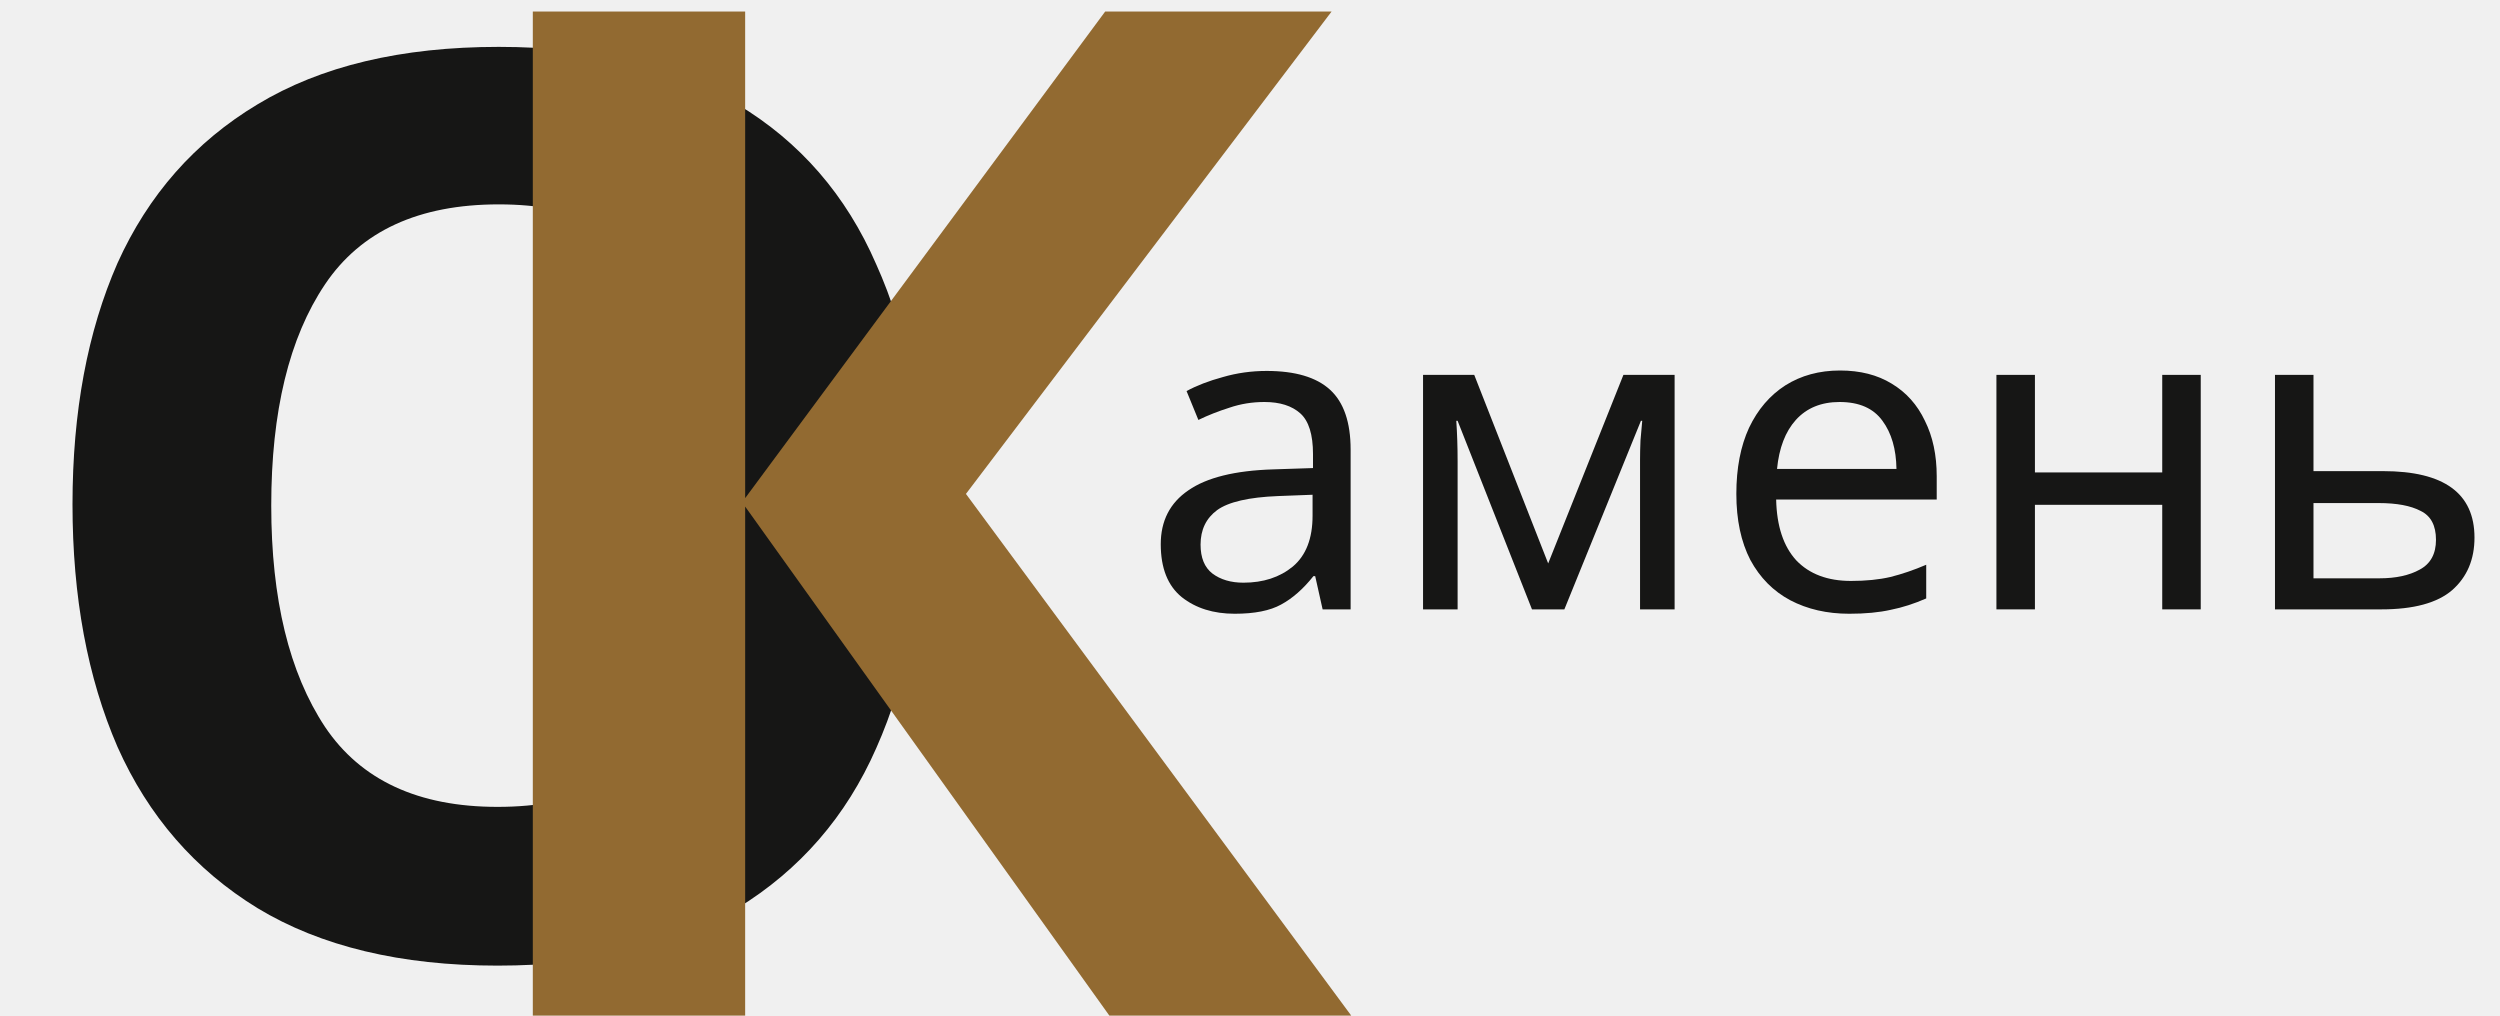
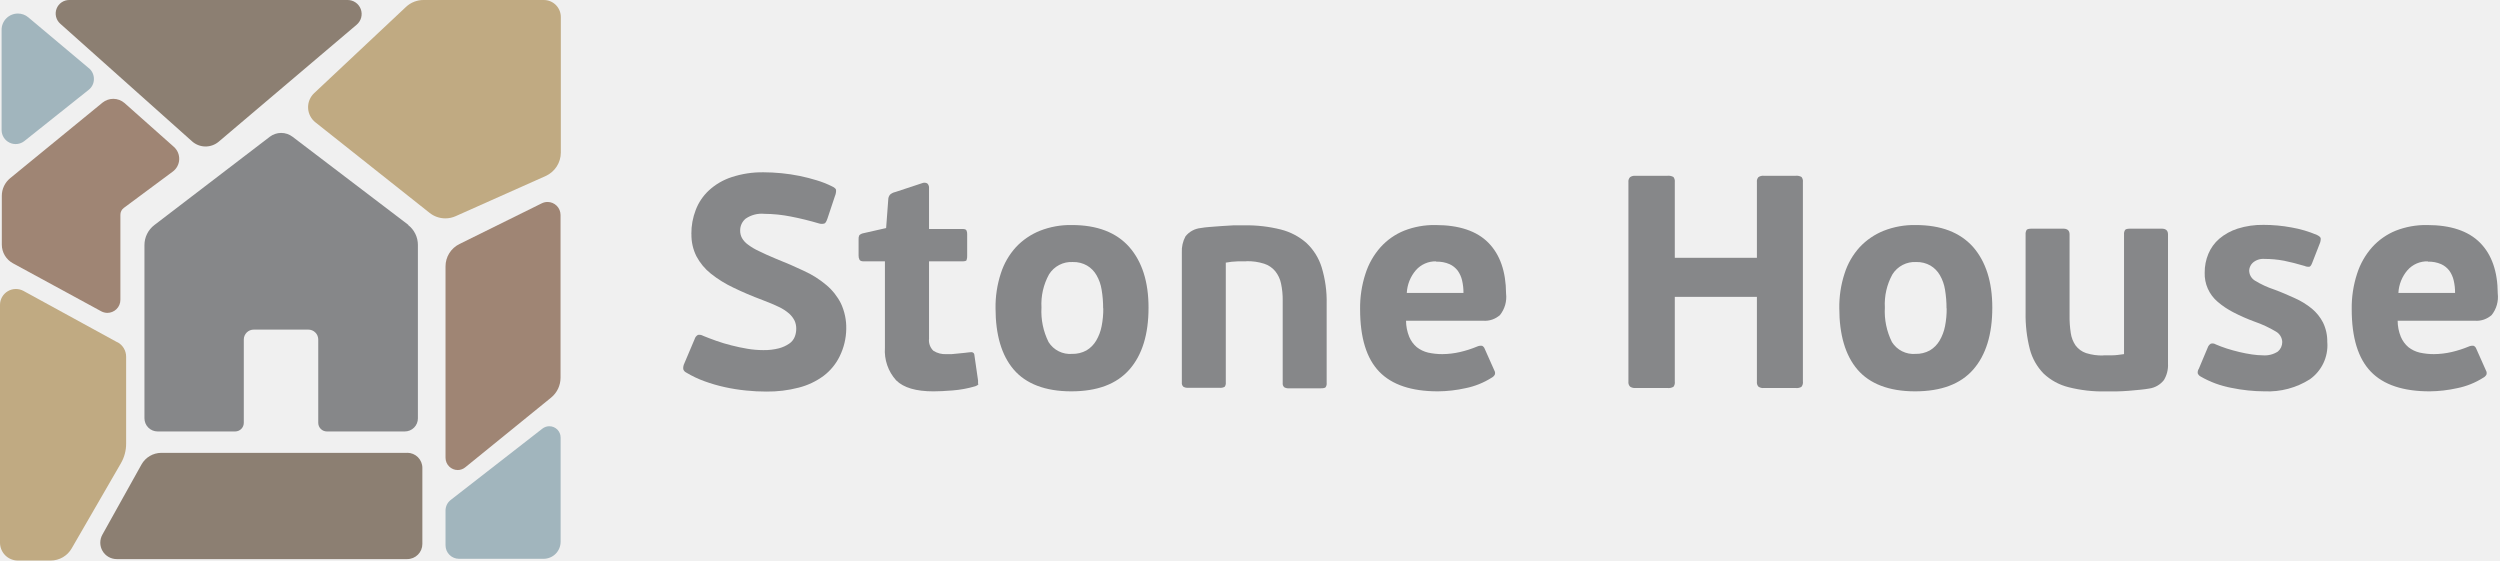
- <svg xmlns="http://www.w3.org/2000/svg" width="160" height="65" viewBox="0 0 160 65" fill="none">
-   <path d="M59.04 32.36C59.04 38.28 58.053 43.453 56.08 47.88C54.16 52.253 51.2 55.667 47.2 58.12C43.2 60.573 38.08 61.8 31.84 61.8C25.653 61.8 20.533 60.573 16.48 58.12C12.48 55.667 9.493 52.227 7.52 47.8C5.6 43.373 4.64 38.2 4.64 32.28C4.64 26.36 5.6 21.213 7.52 16.84C9.493 12.467 12.48 9.08 16.48 6.68C20.533 4.227 25.68 3 31.92 3C38.106 3 43.2 4.227 47.2 6.68C51.2 9.08 54.16 12.493 56.08 16.92C58.053 21.293 59.04 26.44 59.04 32.36ZM17.36 32.36C17.36 38.333 18.506 43.053 20.8 46.52C23.093 49.933 26.773 51.64 31.84 51.64C37.013 51.64 40.72 49.933 42.96 46.52C45.2 43.053 46.32 38.333 46.32 32.36C46.32 26.333 45.2 21.613 42.96 18.2C40.72 14.787 37.04 13.08 31.92 13.08C26.8 13.08 23.093 14.787 20.8 18.2C18.506 21.613 17.36 26.333 17.36 32.36Z" fill="#161615" />
-   <path d="M86.48 65H71L47.69 32.42V65H34.1V0.74H47.69V31.88L70.73 0.74H85.22L61.82 31.61L86.48 65Z" fill="#926A31" />
-   <path d="M81.064 23.74C82.893 23.74 84.247 24.141 85.124 24.944C86.001 25.747 86.44 27.025 86.44 28.78V39H84.648L84.172 36.872H84.06C83.407 37.693 82.716 38.3 81.988 38.692C81.279 39.084 80.289 39.28 79.02 39.28C77.657 39.28 76.528 38.925 75.632 38.216C74.736 37.488 74.288 36.359 74.288 34.828C74.288 33.335 74.876 32.187 76.052 31.384C77.228 30.563 79.039 30.115 81.484 30.04L84.032 29.956V29.06C84.032 27.809 83.761 26.941 83.22 26.456C82.679 25.971 81.913 25.728 80.924 25.728C80.14 25.728 79.393 25.849 78.684 26.092C77.975 26.316 77.312 26.577 76.696 26.876L75.94 25.028C76.593 24.673 77.368 24.375 78.264 24.132C79.16 23.871 80.093 23.74 81.064 23.74ZM81.792 31.748C79.925 31.823 78.628 32.121 77.9 32.644C77.191 33.167 76.836 33.904 76.836 34.856C76.836 35.696 77.088 36.312 77.592 36.704C78.115 37.096 78.777 37.292 79.58 37.292C80.849 37.292 81.904 36.947 82.744 36.256C83.584 35.547 84.004 34.464 84.004 33.008V31.664L81.792 31.748Z" fill="#161615" />
-   <path d="M107.175 23.992V39H104.963V29.424C104.963 29.032 104.973 28.621 104.991 28.192C105.029 27.763 105.066 27.343 105.103 26.932H105.019L100.119 39H98.047L93.287 26.932H93.203C93.259 27.772 93.287 28.631 93.287 29.508V39H91.075V23.992H94.351L99.083 36.06L103.899 23.992H107.175Z" fill="#161615" />
-   <path d="M117.762 23.712C119.05 23.712 120.151 23.992 121.066 24.552C121.999 25.112 122.709 25.905 123.194 26.932C123.698 27.94 123.95 29.125 123.95 30.488V31.972H113.674C113.711 33.671 114.141 34.968 114.962 35.864C115.802 36.741 116.969 37.18 118.462 37.18C119.414 37.18 120.254 37.096 120.982 36.928C121.729 36.741 122.494 36.48 123.278 36.144V38.3C122.513 38.636 121.757 38.879 121.01 39.028C120.263 39.196 119.377 39.28 118.35 39.28C116.931 39.28 115.671 38.991 114.57 38.412C113.487 37.833 112.638 36.975 112.022 35.836C111.425 34.679 111.126 33.269 111.126 31.608C111.126 29.965 111.397 28.556 111.938 27.38C112.498 26.204 113.273 25.299 114.262 24.664C115.27 24.029 116.437 23.712 117.762 23.712ZM117.734 25.728C116.558 25.728 115.625 26.111 114.934 26.876C114.262 27.623 113.861 28.668 113.73 30.012H121.374C121.355 28.743 121.057 27.716 120.478 26.932C119.899 26.129 118.985 25.728 117.734 25.728Z" fill="#161615" />
-   <path d="M130.235 23.992V30.236H138.383V23.992H140.847V39H138.383V32.308H130.235V39H127.771V23.992H130.235Z" fill="#161615" />
-   <path d="M152.515 30.152C156.416 30.152 158.367 31.571 158.367 34.408C158.367 35.808 157.891 36.928 156.939 37.768C155.987 38.589 154.475 39 152.403 39H145.599V23.992H148.063V30.152H152.515ZM155.903 34.548C155.903 33.633 155.576 33.017 154.923 32.7C154.288 32.364 153.392 32.196 152.235 32.196H148.063V37.012H152.291C153.336 37.012 154.195 36.825 154.867 36.452C155.558 36.079 155.903 35.444 155.903 34.548Z" fill="#161615" />
+ <svg xmlns="http://www.w3.org/2000/svg" width="223" height="50" viewBox="0 0 223 50" fill="none">
+   <g clip-path="url(#clip0)">
+     <path id="svg-logo-text" d="M61.67 20.856C61.664 20.127 61.797 19.403 62.061 18.723C62.314 18.06 62.716 17.465 63.236 16.982C63.818 16.448 64.509 16.045 65.26 15.801C66.186 15.497 67.155 15.351 68.129 15.369C68.628 15.369 69.155 15.396 69.708 15.45C70.252 15.503 70.793 15.584 71.328 15.693C71.861 15.801 72.368 15.936 72.853 16.084C73.318 16.223 73.769 16.402 74.203 16.617C74.426 16.718 74.548 16.826 74.575 16.928C74.588 17.117 74.555 17.307 74.48 17.481L73.805 19.506C73.718 19.756 73.63 19.904 73.535 19.938C73.385 19.98 73.226 19.98 73.076 19.938C72.233 19.688 71.389 19.479 70.552 19.317C69.774 19.161 68.983 19.08 68.19 19.074C67.596 19.015 67.001 19.168 66.509 19.506C66.355 19.634 66.231 19.796 66.147 19.978C66.063 20.16 66.021 20.358 66.023 20.559C66.017 20.794 66.073 21.027 66.185 21.234C66.318 21.462 66.497 21.66 66.712 21.814C67.016 22.042 67.344 22.237 67.69 22.395C68.095 22.597 68.595 22.822 69.189 23.07C70.106 23.434 70.95 23.799 71.726 24.17C72.442 24.496 73.11 24.918 73.711 25.425C74.252 25.88 74.696 26.44 75.013 27.072C75.342 27.782 75.504 28.558 75.486 29.34C75.475 30.183 75.276 31.013 74.905 31.77C74.572 32.46 74.079 33.062 73.468 33.525C72.801 34.017 72.044 34.375 71.24 34.578C70.302 34.821 69.335 34.939 68.365 34.928C67.759 34.929 67.153 34.898 66.55 34.834C65.919 34.772 65.292 34.673 64.673 34.537C64.055 34.403 63.446 34.227 62.851 34.011C62.278 33.804 61.726 33.542 61.204 33.228C61.143 33.198 61.089 33.156 61.045 33.105C61.001 33.054 60.968 32.995 60.947 32.931C60.929 32.754 60.962 32.576 61.042 32.418L61.96 30.251C61.982 30.172 62.019 30.097 62.07 30.032C62.121 29.967 62.185 29.913 62.257 29.873C62.415 29.845 62.577 29.873 62.716 29.954C63.074 30.103 63.472 30.251 63.904 30.406C64.336 30.562 64.781 30.69 65.254 30.811C65.726 30.933 66.185 31.027 66.658 31.108C67.128 31.189 67.604 31.229 68.082 31.23C68.555 31.24 69.027 31.185 69.486 31.068C69.813 30.982 70.124 30.84 70.403 30.649C70.621 30.501 70.789 30.292 70.889 30.049C70.979 29.821 71.025 29.578 71.024 29.333C71.03 29.082 70.979 28.833 70.876 28.604C70.755 28.364 70.591 28.149 70.39 27.97C70.113 27.731 69.804 27.531 69.472 27.376C69.081 27.187 68.601 26.984 68.028 26.768C67.069 26.411 66.205 26.04 65.429 25.662C64.707 25.324 64.028 24.903 63.404 24.406C62.875 23.985 62.439 23.458 62.122 22.86C61.814 22.245 61.661 21.564 61.676 20.876" fill="#868789" />
+     <path d="M87.284 34.227C87.284 34.308 87.189 34.382 86.987 34.456C86.327 34.651 85.648 34.775 84.962 34.828C84.292 34.882 83.725 34.909 83.261 34.909C81.709 34.909 80.602 34.585 79.934 33.923C79.581 33.532 79.31 33.073 79.139 32.574C78.967 32.075 78.898 31.547 78.935 31.021V23.313H77.045C76.849 23.313 76.721 23.266 76.667 23.165C76.609 23.052 76.581 22.927 76.586 22.8V21.342C76.574 21.217 76.597 21.091 76.654 20.978C76.757 20.887 76.883 20.826 77.018 20.802L79.043 20.343L79.232 17.806C79.231 17.636 79.293 17.472 79.407 17.347C79.537 17.24 79.689 17.166 79.853 17.131L82.33 16.314C82.395 16.296 82.464 16.291 82.531 16.301C82.599 16.31 82.663 16.333 82.721 16.368C82.777 16.424 82.819 16.492 82.845 16.567C82.871 16.642 82.879 16.721 82.87 16.8V20.424H85.84C86.042 20.424 86.163 20.465 86.204 20.546C86.255 20.651 86.279 20.767 86.272 20.883V22.8C86.281 22.933 86.263 23.066 86.218 23.192C86.218 23.273 86.055 23.313 85.84 23.313H82.87V30.204C82.846 30.403 82.869 30.605 82.937 30.794C83.005 30.983 83.116 31.153 83.261 31.291C83.612 31.512 84.023 31.616 84.436 31.588C84.564 31.588 84.712 31.588 84.895 31.588L85.448 31.534L86.001 31.48L86.46 31.426C86.751 31.372 86.906 31.46 86.919 31.696L87.243 33.944C87.251 34.047 87.251 34.151 87.243 34.254" fill="#868789" />
+     <path d="M102.449 27.45C102.449 29.826 101.882 31.668 100.742 32.964C99.601 34.26 97.88 34.908 95.558 34.908C93.236 34.908 91.508 34.233 90.422 32.964C89.335 31.695 88.802 29.846 88.802 27.504C88.786 26.445 88.946 25.392 89.274 24.386C89.551 23.517 90.011 22.718 90.624 22.043C91.221 21.408 91.949 20.911 92.757 20.586C93.666 20.229 94.636 20.054 95.612 20.073C97.862 20.073 99.567 20.725 100.728 22.03C101.876 23.339 102.449 25.141 102.449 27.43V27.45ZM98.4 27.511C98.403 26.95 98.358 26.39 98.264 25.837C98.193 25.38 98.038 24.94 97.806 24.541C97.604 24.19 97.316 23.897 96.969 23.69C96.583 23.47 96.144 23.36 95.7 23.373C95.279 23.348 94.86 23.437 94.486 23.631C94.111 23.825 93.796 24.116 93.574 24.473C93.076 25.376 92.843 26.4 92.899 27.43C92.838 28.495 93.057 29.558 93.533 30.514C93.753 30.865 94.065 31.149 94.435 31.334C94.805 31.52 95.219 31.6 95.632 31.567C96.08 31.578 96.522 31.471 96.915 31.256C97.271 31.043 97.568 30.744 97.779 30.386C98.012 29.989 98.177 29.555 98.264 29.103C98.368 28.579 98.418 28.045 98.413 27.511" fill="#868789" />
+     <path d="M111.177 23.312H110.408C110.05 23.322 109.693 23.361 109.341 23.427V34.104C109.358 34.242 109.324 34.381 109.247 34.496C109.104 34.58 108.938 34.613 108.774 34.59H105.987C105.836 34.604 105.685 34.571 105.555 34.496C105.503 34.446 105.463 34.385 105.44 34.316C105.416 34.248 105.409 34.176 105.42 34.104V22.529C105.394 22.027 105.506 21.528 105.744 21.085C105.908 20.877 106.111 20.704 106.343 20.577C106.575 20.449 106.83 20.369 107.094 20.342C107.348 20.297 107.605 20.266 107.863 20.248L108.923 20.167L110.043 20.099C110.414 20.099 110.718 20.099 111.001 20.099C112.102 20.081 113.201 20.208 114.268 20.477C115.111 20.692 115.891 21.104 116.543 21.679C117.172 22.272 117.637 23.019 117.893 23.845C118.213 24.899 118.363 25.997 118.338 27.099V34.152C118.355 34.289 118.321 34.428 118.244 34.543C118.183 34.611 118.028 34.638 117.778 34.638H114.984C114.833 34.65 114.683 34.617 114.552 34.543C114.5 34.493 114.46 34.432 114.437 34.364C114.413 34.296 114.406 34.223 114.417 34.152V26.828C114.426 26.312 114.376 25.795 114.268 25.29C114.186 24.89 114.011 24.515 113.755 24.196C113.495 23.879 113.148 23.645 112.756 23.521C112.246 23.36 111.712 23.285 111.177 23.299" fill="#868789" />
+     <path d="M128.037 20.073C130.147 20.073 131.722 20.599 132.762 21.652C133.801 22.705 134.328 24.215 134.341 26.181C134.382 26.521 134.355 26.865 134.263 27.194C134.17 27.523 134.013 27.83 133.801 28.098C133.6 28.278 133.365 28.416 133.11 28.505C132.855 28.593 132.585 28.629 132.316 28.611H125.418C125.421 29.102 125.517 29.587 125.702 30.042C125.849 30.4 126.081 30.717 126.377 30.967C126.675 31.2 127.02 31.366 127.389 31.453C127.804 31.544 128.227 31.589 128.651 31.588C129.188 31.584 129.722 31.52 130.244 31.399C130.761 31.278 131.266 31.116 131.756 30.913C131.895 30.849 132.05 30.825 132.202 30.845C132.308 30.898 132.391 30.99 132.431 31.102L133.295 33.045C133.33 33.101 133.351 33.164 133.358 33.23C133.365 33.295 133.357 33.361 133.335 33.423C133.27 33.539 133.171 33.633 133.052 33.693C132.342 34.143 131.555 34.459 130.73 34.625C129.921 34.806 129.095 34.901 128.267 34.908C125.911 34.908 124.163 34.328 123.029 33.154C121.895 31.979 121.321 30.13 121.321 27.585C121.305 26.509 121.467 25.437 121.801 24.413C122.08 23.538 122.54 22.73 123.151 22.044C123.732 21.4 124.452 20.897 125.256 20.573C126.138 20.229 127.078 20.059 128.024 20.073H128.037ZM128.105 23.313C127.764 23.303 127.425 23.369 127.112 23.506C126.799 23.642 126.521 23.846 126.296 24.102C125.809 24.669 125.524 25.381 125.486 26.127H130.541C130.544 25.755 130.504 25.383 130.42 25.02C130.349 24.705 130.216 24.407 130.028 24.143C129.837 23.892 129.587 23.692 129.299 23.562C128.923 23.4 128.514 23.324 128.105 23.34" fill="#868789" />
+     <path d="M160.698 34.503C160.539 34.595 160.354 34.633 160.171 34.611H157.337C157.165 34.629 156.993 34.586 156.851 34.489C156.798 34.429 156.759 34.358 156.735 34.281C156.712 34.204 156.705 34.123 156.716 34.044V26.478H149.392V34.044C149.404 34.125 149.399 34.207 149.378 34.286C149.357 34.364 149.321 34.438 149.271 34.503C149.109 34.595 148.922 34.633 148.738 34.611H145.876C145.709 34.624 145.543 34.581 145.404 34.489C145.347 34.431 145.305 34.36 145.279 34.283C145.253 34.206 145.245 34.124 145.255 34.044V16.246C145.245 16.165 145.253 16.083 145.279 16.006C145.305 15.929 145.347 15.859 145.404 15.8C145.543 15.708 145.709 15.665 145.876 15.679H148.738C148.922 15.66 149.108 15.698 149.271 15.787C149.369 15.918 149.413 16.083 149.392 16.246V22.995H156.716V16.246C156.705 16.166 156.712 16.085 156.735 16.008C156.759 15.932 156.798 15.861 156.851 15.8C156.993 15.704 157.165 15.661 157.337 15.679H160.171C160.354 15.66 160.538 15.697 160.698 15.787C160.796 15.918 160.84 16.083 160.819 16.246V34.03C160.83 34.111 160.826 34.193 160.805 34.272C160.784 34.351 160.747 34.425 160.698 34.489" fill="#868789" />
+     <path d="M177.713 27.45C177.713 29.826 177.146 31.668 176.012 32.964C174.878 34.26 173.144 34.908 170.822 34.908C168.5 34.908 166.772 34.233 165.685 32.964C164.599 31.695 164.066 29.846 164.066 27.504C164.05 26.445 164.209 25.392 164.538 24.386C164.814 23.517 165.275 22.718 165.888 22.043C166.485 21.408 167.212 20.911 168.021 20.586C168.929 20.229 169.9 20.054 170.876 20.073C173.126 20.073 174.833 20.725 175.999 22.03C177.139 23.339 177.713 25.141 177.713 27.43V27.45ZM173.63 27.511C173.633 26.95 173.587 26.39 173.495 25.837C173.423 25.38 173.268 24.94 173.036 24.541C172.834 24.19 172.546 23.897 172.199 23.69C171.813 23.47 171.374 23.36 170.93 23.373C170.509 23.349 170.09 23.438 169.716 23.632C169.342 23.826 169.027 24.116 168.804 24.473C168.306 25.376 168.073 26.4 168.129 27.43C168.068 28.495 168.287 29.558 168.763 30.514C168.984 30.864 169.296 31.148 169.666 31.333C170.036 31.519 170.45 31.6 170.862 31.567C171.31 31.578 171.752 31.471 172.145 31.256C172.501 31.043 172.798 30.744 173.009 30.386C173.242 29.989 173.407 29.555 173.495 29.103C173.599 28.579 173.648 28.045 173.643 27.511" fill="#868789" />
+     <path d="M187.621 31.695H188.391C188.728 31.695 189.066 31.641 189.464 31.587V20.909C189.449 20.767 189.485 20.623 189.565 20.505C189.626 20.43 189.781 20.396 190.038 20.396H192.819C193.197 20.396 193.386 20.565 193.386 20.909V32.444C193.413 32.956 193.286 33.464 193.021 33.902C192.699 34.314 192.229 34.585 191.712 34.658C191.496 34.699 191.226 34.732 190.902 34.766C190.578 34.8 190.227 34.834 189.862 34.861C189.498 34.888 189.127 34.908 188.762 34.914H187.817C186.703 34.938 185.59 34.811 184.51 34.537C183.678 34.329 182.913 33.911 182.289 33.322C181.698 32.716 181.275 31.967 181.061 31.148C180.789 30.084 180.662 28.987 180.683 27.888V20.909C180.671 20.768 180.704 20.626 180.778 20.505C180.838 20.43 181 20.396 181.25 20.396H184.038C184.416 20.396 184.605 20.565 184.605 20.909V28.152C184.598 28.671 184.634 29.19 184.712 29.704C184.768 30.104 184.915 30.485 185.144 30.818C185.378 31.131 185.7 31.366 186.069 31.493C186.571 31.651 187.096 31.724 187.621 31.709" fill="#868789" />
+     <path d="M207.599 30.561C207.64 31.193 207.519 31.824 207.247 32.396C206.975 32.968 206.562 33.46 206.047 33.828C204.84 34.595 203.426 34.972 201.997 34.908C201.004 34.903 200.014 34.799 199.041 34.597C198.075 34.418 197.146 34.075 196.294 33.585C196.177 33.524 196.087 33.423 196.037 33.301C196.02 33.154 196.056 33.006 196.139 32.883L196.922 31.02C196.97 30.869 197.071 30.74 197.205 30.656C197.28 30.634 197.358 30.63 197.435 30.641C197.512 30.653 197.585 30.681 197.651 30.723C197.934 30.845 198.258 30.966 198.622 31.087C198.98 31.202 199.358 31.303 199.743 31.398C200.128 31.492 200.506 31.56 200.863 31.614C201.185 31.664 201.51 31.691 201.835 31.695C202.31 31.735 202.785 31.616 203.185 31.358C203.309 31.253 203.408 31.123 203.476 30.976C203.543 30.829 203.578 30.669 203.577 30.507C203.57 30.319 203.516 30.135 203.419 29.973C203.322 29.812 203.186 29.677 203.023 29.582C202.419 29.221 201.779 28.922 201.113 28.692C200.461 28.454 199.825 28.174 199.21 27.855C198.711 27.6 198.244 27.287 197.819 26.923C197.441 26.605 197.141 26.205 196.939 25.754C196.738 25.303 196.642 24.812 196.658 24.318C196.654 23.746 196.764 23.179 196.982 22.651C197.198 22.132 197.53 21.669 197.954 21.301C198.434 20.895 198.989 20.588 199.588 20.396C200.343 20.158 201.131 20.044 201.923 20.059C202.754 20.059 203.583 20.136 204.4 20.288C205.184 20.423 205.95 20.649 206.681 20.963C206.875 21.058 206.983 21.152 207.005 21.247C207.016 21.409 206.989 21.571 206.924 21.719L206.249 23.447C206.173 23.65 206.092 23.764 206.006 23.791C205.859 23.809 205.709 23.786 205.574 23.724C204.899 23.521 204.292 23.373 203.739 23.258C203.167 23.149 202.586 23.095 202.004 23.096C201.815 23.079 201.624 23.1 201.443 23.158C201.262 23.216 201.095 23.31 200.951 23.434C200.761 23.609 200.646 23.851 200.627 24.109C200.625 24.29 200.669 24.469 200.755 24.628C200.842 24.788 200.967 24.922 201.12 25.02C201.669 25.357 202.255 25.629 202.868 25.83C203.543 26.079 204.123 26.336 204.704 26.599C205.241 26.838 205.745 27.147 206.202 27.517C206.622 27.862 206.967 28.289 207.215 28.773C207.479 29.321 207.609 29.925 207.593 30.534" fill="#868789" />
+     <path d="M216.495 20.073C218.601 20.073 220.176 20.599 221.22 21.652C222.264 22.705 222.79 24.215 222.799 26.181C222.84 26.521 222.813 26.865 222.72 27.194C222.628 27.523 222.471 27.83 222.259 28.098C222.058 28.278 221.823 28.416 221.568 28.505C221.313 28.593 221.043 28.629 220.774 28.611H213.87C213.872 29.102 213.968 29.587 214.153 30.042C214.303 30.398 214.534 30.715 214.828 30.967C215.126 31.2 215.472 31.366 215.84 31.453C216.255 31.544 216.678 31.589 217.102 31.588C217.639 31.584 218.173 31.52 218.695 31.399C219.212 31.278 219.717 31.116 220.207 30.913C220.346 30.849 220.501 30.825 220.653 30.845C220.76 30.898 220.842 30.99 220.882 31.102L221.746 33.045C221.781 33.101 221.802 33.164 221.809 33.23C221.816 33.295 221.809 33.361 221.787 33.423C221.721 33.539 221.622 33.633 221.503 33.693C220.793 34.145 220.006 34.46 219.181 34.625C218.375 34.805 217.551 34.9 216.725 34.908C214.362 34.908 212.614 34.328 211.48 33.153C210.346 31.979 209.773 30.13 209.773 27.585C209.756 26.509 209.918 25.437 210.252 24.413C210.531 23.538 210.991 22.73 211.602 22.044C212.184 21.401 212.904 20.898 213.708 20.573C214.591 20.229 215.533 20.059 216.482 20.073H216.495ZM216.563 23.313C216.22 23.302 215.88 23.368 215.566 23.504C215.252 23.641 214.973 23.845 214.747 24.102C214.26 24.669 213.975 25.381 213.937 26.127H218.992C218.996 25.755 218.955 25.383 218.871 25.02C218.8 24.705 218.667 24.406 218.479 24.143C218.288 23.892 218.038 23.692 217.75 23.562C217.376 23.401 216.97 23.325 216.563 23.34" fill="#868789" />
+     <path d="M48.488 2.7736e-05H37.783C37.202 -0.003 36.641 0.217 36.217 0.614L28.037 8.295C27.853 8.464 27.708 8.672 27.612 8.903C27.516 9.134 27.472 9.383 27.482 9.633C27.492 9.883 27.557 10.127 27.671 10.35C27.786 10.572 27.947 10.767 28.145 10.921L38.309 18.98C38.711 19.303 39.211 19.479 39.727 19.479C40.048 19.479 40.366 19.41 40.658 19.276L48.677 15.699C49.078 15.517 49.418 15.224 49.657 14.854C49.896 14.485 50.025 14.054 50.026 13.614V1.519C50.026 1.116 49.867 0.73 49.582 0.445C49.297 0.16 48.911 2.7736e-05 48.508 2.7736e-05" fill="#C0AA82" />
+     <path d="M32.182 0.817C32.093 0.576 31.932 0.368 31.72 0.222C31.509 0.075 31.258 -0.002 31.001 3.68449e-05H6.176C5.931 -0 5.691 0.074 5.489 0.213C5.287 0.352 5.132 0.549 5.045 0.779C4.957 1.008 4.942 1.259 5.001 1.497C5.059 1.735 5.189 1.95 5.373 2.113L17.124 12.601C17.451 12.895 17.873 13.06 18.312 13.067C18.751 13.073 19.178 12.919 19.513 12.635L31.811 2.207C32.008 2.042 32.15 1.82 32.217 1.571C32.283 1.322 32.271 1.058 32.182 0.817" fill="#8C7F72" />
+     <path d="M7.924 6.081L2.524 1.546C2.266 1.327 1.938 1.208 1.599 1.208C1.409 1.207 1.22 1.244 1.044 1.316C0.867 1.388 0.707 1.494 0.571 1.628C0.436 1.762 0.328 1.922 0.255 2.098C0.181 2.273 0.142 2.462 0.142 2.652V11.609C0.144 11.843 0.212 12.071 0.337 12.268C0.462 12.466 0.64 12.624 0.851 12.726C1.061 12.828 1.296 12.869 1.528 12.844C1.761 12.82 1.982 12.731 2.166 12.588L7.903 8.018C8.05 7.905 8.17 7.76 8.251 7.594C8.333 7.428 8.376 7.245 8.376 7.06C8.38 6.874 8.342 6.689 8.265 6.52C8.188 6.35 8.073 6.2 7.93 6.081" fill="#A1B5BD" />
+     <path d="M49.001 38.02C48.779 38.021 48.564 38.094 48.387 38.229L40.207 44.593C40.062 44.705 39.944 44.848 39.864 45.011C39.783 45.175 39.741 45.356 39.741 45.538V48.643C39.741 48.962 39.868 49.267 40.093 49.493C40.318 49.718 40.624 49.845 40.943 49.845H48.495C48.896 49.843 49.279 49.683 49.562 49.4C49.845 49.117 50.005 48.733 50.007 48.333V39.025C50.007 38.758 49.901 38.503 49.712 38.314C49.524 38.126 49.268 38.02 49.001 38.02" fill="#A1B5BD" />
+     <path d="M48.846 18.015C48.666 18.015 48.488 18.056 48.327 18.136L40.983 21.767C40.61 21.95 40.296 22.233 40.077 22.585C39.857 22.937 39.741 23.343 39.741 23.758V40.841C39.743 41.13 39.859 41.406 40.064 41.61C40.269 41.814 40.546 41.928 40.835 41.928C41.082 41.925 41.32 41.837 41.51 41.678L49.157 35.469C49.42 35.254 49.633 34.983 49.779 34.676C49.925 34.369 50 34.034 50 33.694V19.176C50 18.868 49.878 18.572 49.66 18.355C49.443 18.137 49.147 18.015 48.839 18.015" fill="#9F8574" />
+     <path d="M36.325 40.395H14.37C14.015 40.399 13.667 40.495 13.362 40.676C13.056 40.856 12.803 41.113 12.628 41.421L9.132 47.692C9.007 47.915 8.943 48.167 8.945 48.423C8.948 48.678 9.018 48.929 9.148 49.15C9.277 49.37 9.462 49.553 9.685 49.679C9.907 49.806 10.159 49.872 10.414 49.872H36.325C36.683 49.872 37.027 49.729 37.28 49.476C37.533 49.223 37.675 48.88 37.675 48.522V41.739C37.675 41.38 37.533 41.037 37.28 40.784C37.027 40.531 36.683 40.389 36.325 40.389" fill="#8C7F72" />
+     <path d="M15.51 13.101L11.11 9.193C10.831 8.95 10.474 8.815 10.104 8.815C9.756 8.817 9.418 8.936 9.146 9.153L0.898 15.902C0.669 16.091 0.484 16.328 0.357 16.597C0.23 16.865 0.163 17.158 0.162 17.455V21.822C0.163 22.164 0.256 22.499 0.432 22.793C0.608 23.086 0.86 23.327 1.161 23.489L9.031 27.768C9.199 27.858 9.387 27.907 9.578 27.91C9.88 27.907 10.17 27.789 10.387 27.579C10.499 27.471 10.587 27.342 10.647 27.2C10.708 27.057 10.739 26.904 10.739 26.749V19.156C10.738 19.038 10.765 18.921 10.818 18.816C10.871 18.71 10.948 18.619 11.042 18.548L15.409 15.308C15.579 15.182 15.719 15.02 15.819 14.834C15.918 14.647 15.975 14.44 15.985 14.229C15.994 14.018 15.957 13.807 15.875 13.612C15.793 13.417 15.668 13.242 15.51 13.101Z" fill="#9F8574" />
+     <path d="M10.462 30.528L2.099 25.952C1.883 25.834 1.64 25.773 1.394 25.777C1.148 25.782 0.907 25.849 0.696 25.975C0.484 26.1 0.308 26.279 0.186 26.492C0.064 26.706 0 26.948 0 27.194V48.407C0 48.83 0.168 49.235 0.467 49.534C0.765 49.833 1.17 50 1.593 50H4.522C4.901 50 5.273 49.9 5.602 49.711C5.93 49.521 6.202 49.249 6.392 48.92L10.786 41.321C11.092 40.789 11.253 40.186 11.251 39.572V31.824C11.252 31.559 11.182 31.299 11.048 31.071C10.914 30.843 10.72 30.656 10.489 30.528" fill="#C0AA82" />
+     <path d="M36.434 20.066L26.093 12.197C25.802 11.976 25.446 11.857 25.081 11.857C24.716 11.857 24.36 11.976 24.069 12.197L13.762 20.08C13.489 20.29 13.268 20.56 13.116 20.869C12.964 21.178 12.885 21.517 12.885 21.862V37.311C12.885 37.623 13.008 37.921 13.229 38.142C13.449 38.362 13.748 38.486 14.059 38.486H20.977C21.079 38.486 21.18 38.465 21.273 38.426C21.367 38.387 21.452 38.33 21.524 38.258C21.595 38.186 21.652 38.1 21.69 38.006C21.728 37.912 21.748 37.811 21.747 37.709V30.285C21.747 30.051 21.84 29.826 22.006 29.66C22.172 29.494 22.396 29.401 22.631 29.401H27.504C27.739 29.401 27.963 29.494 28.129 29.66C28.295 29.826 28.388 30.051 28.388 30.285V37.709C28.387 37.812 28.407 37.913 28.445 38.008C28.484 38.102 28.541 38.188 28.614 38.26C28.686 38.333 28.772 38.39 28.866 38.428C28.961 38.467 29.062 38.487 29.164 38.486H36.11C36.264 38.486 36.416 38.455 36.558 38.396C36.7 38.337 36.829 38.25 36.938 38.141C37.046 38.032 37.132 37.903 37.19 37.76C37.249 37.618 37.278 37.465 37.277 37.311V21.848C37.277 21.504 37.198 21.164 37.046 20.855C36.894 20.546 36.673 20.276 36.4 20.066" fill="#868789" />
+   </g>
+   <defs>
+     <clipPath id="clip0">
+       <rect width="222.818" height="50" fill="white" />
+     </clipPath>
+   </defs>
</svg>
